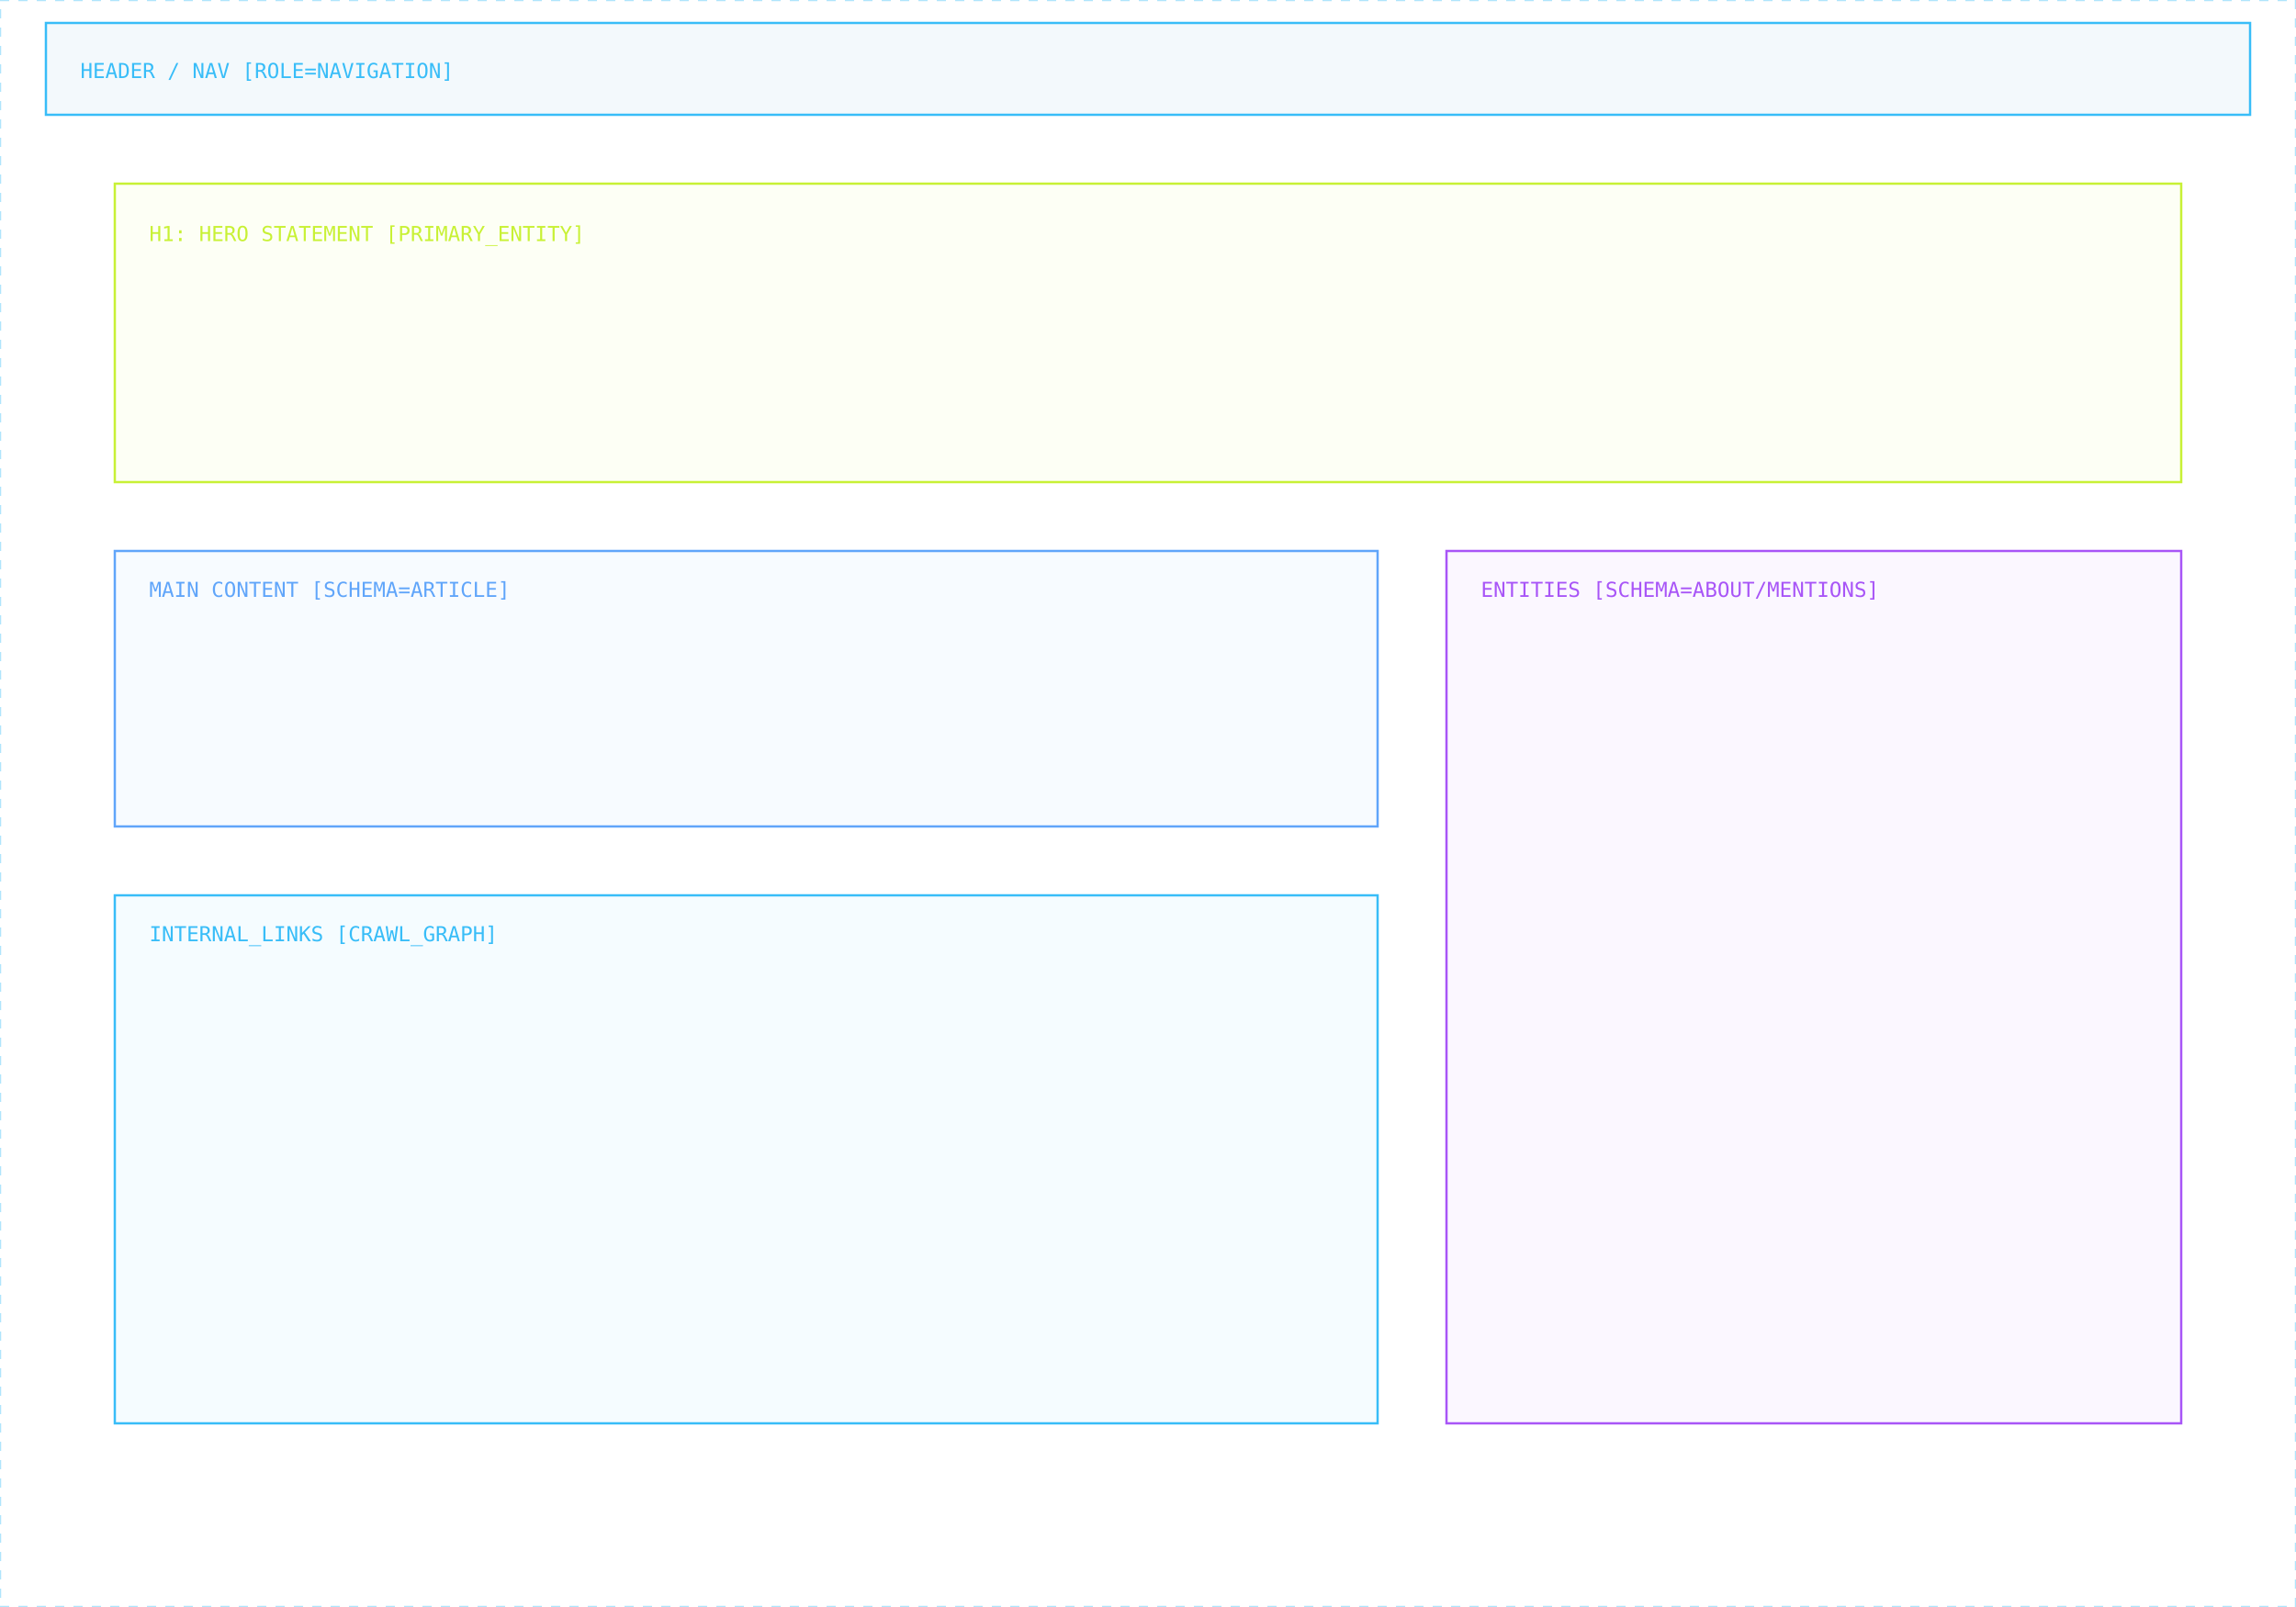
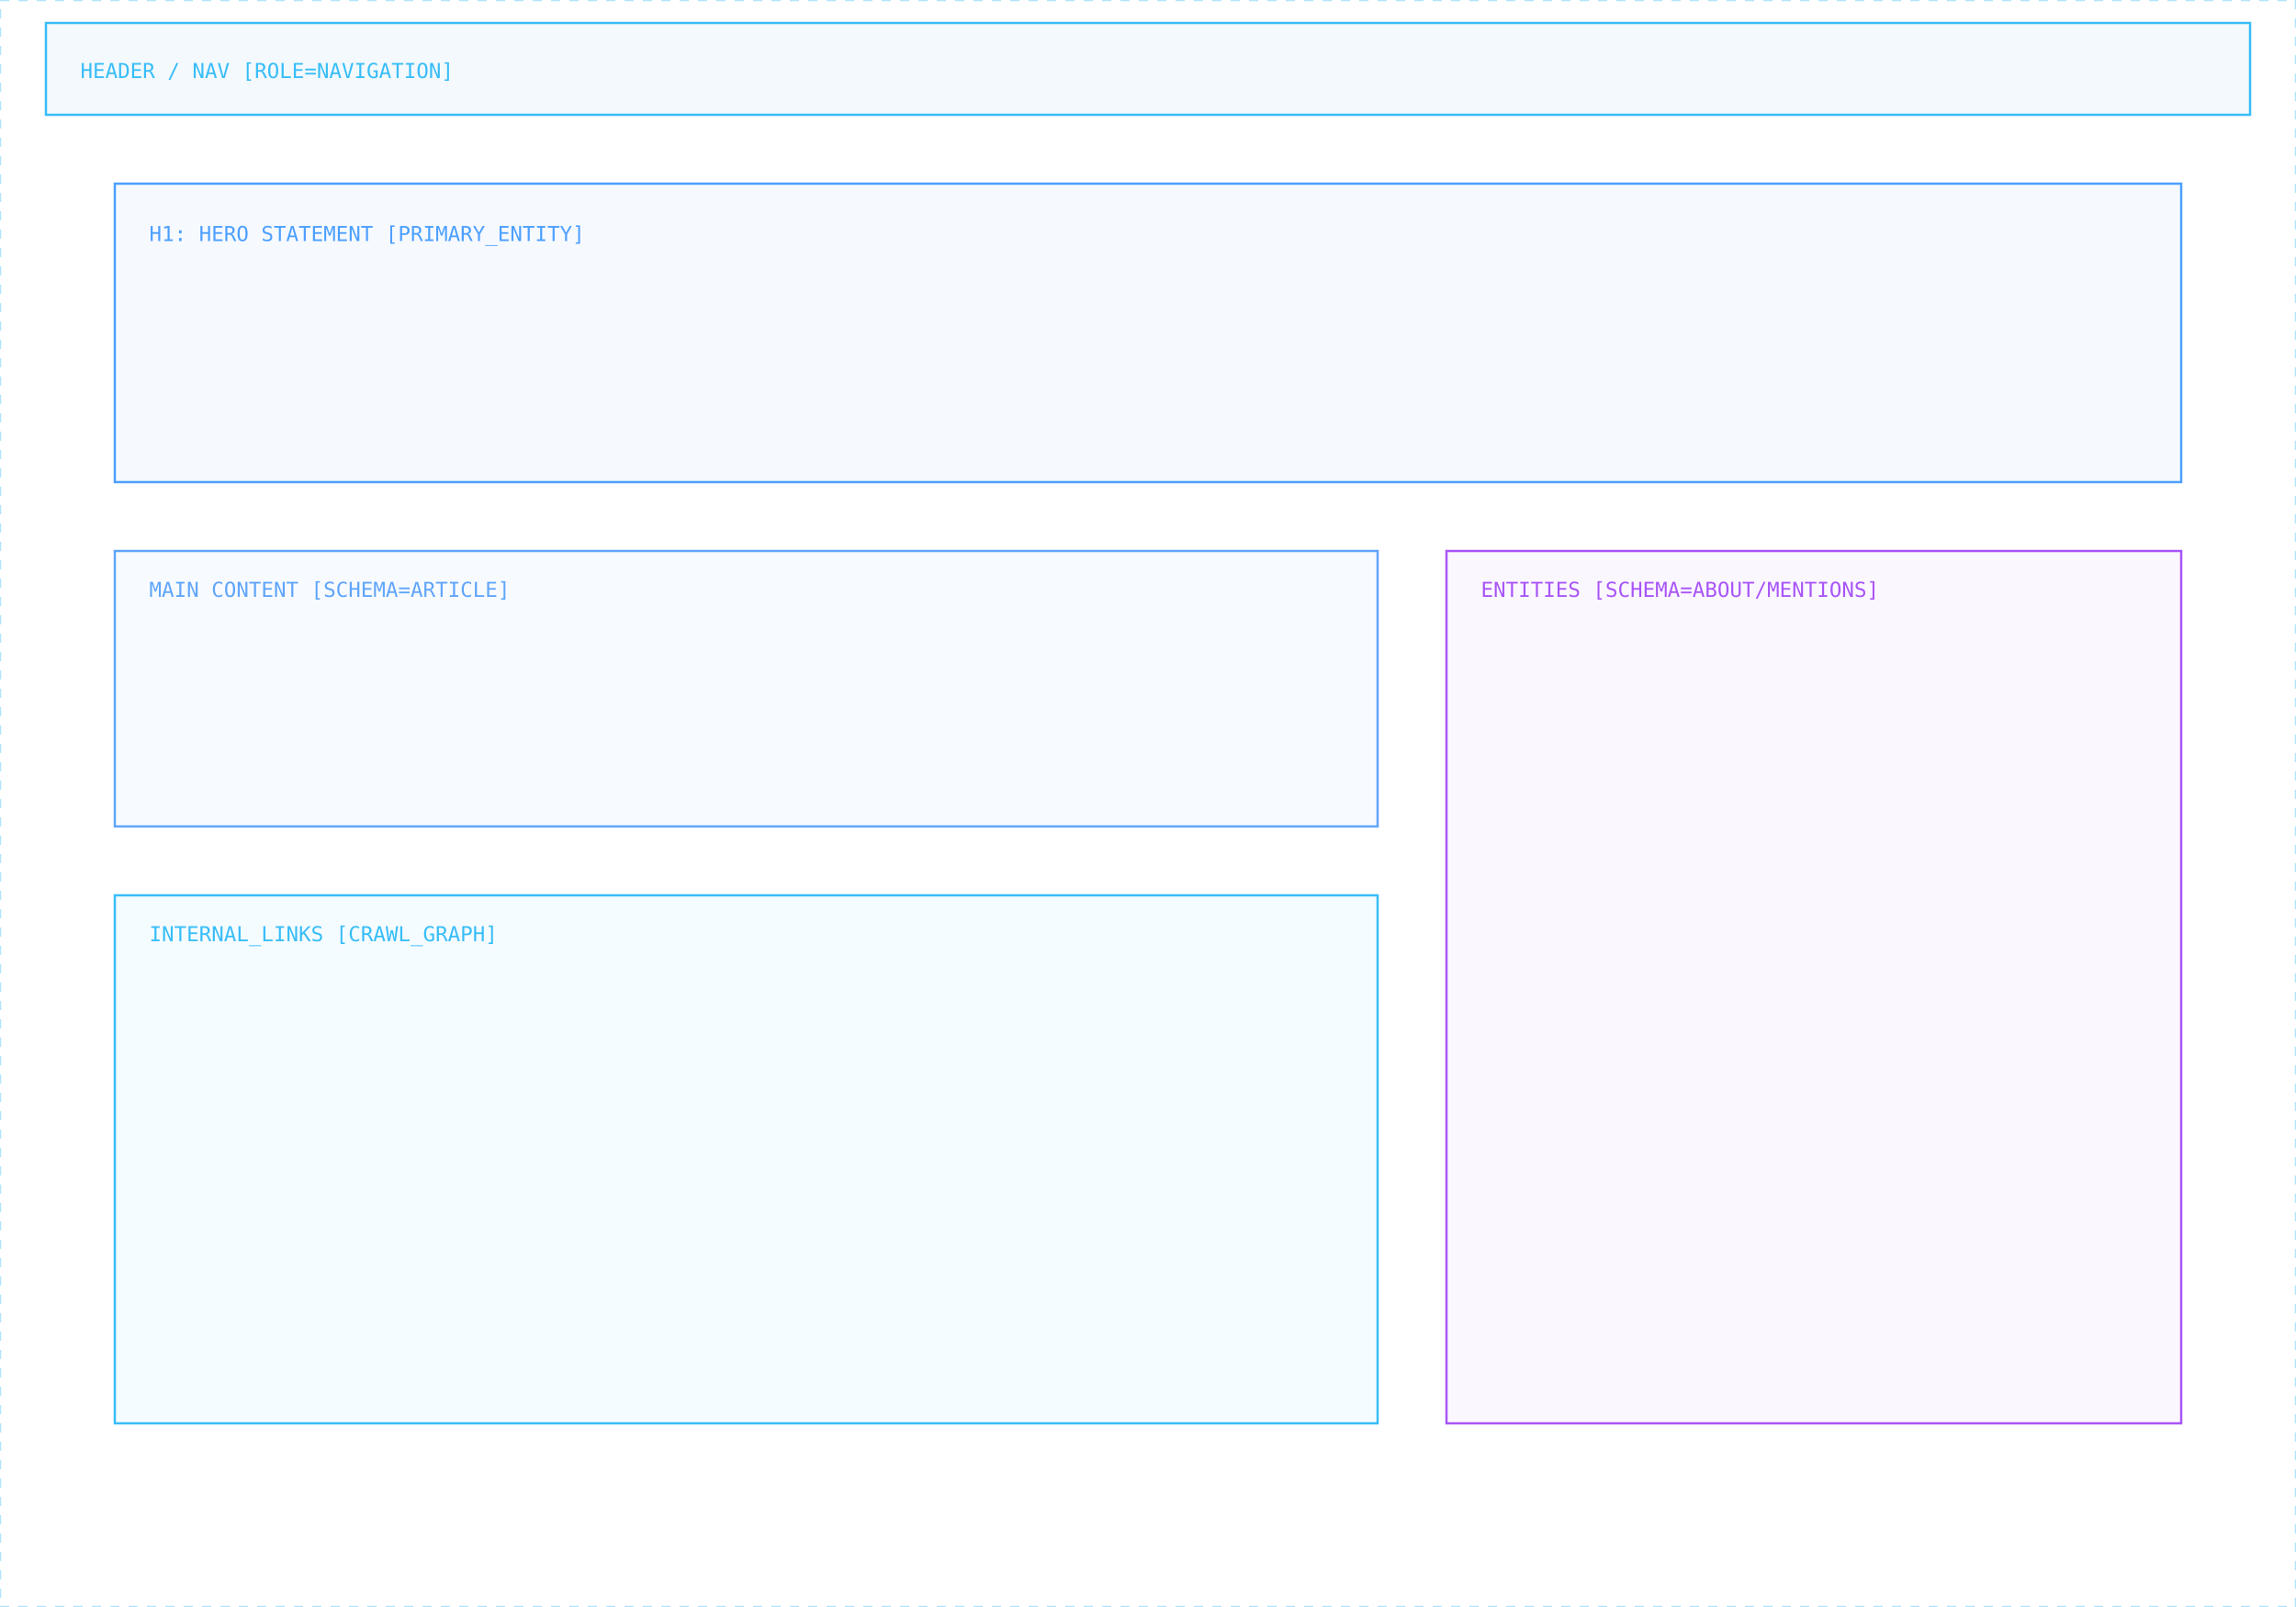
<svg xmlns="http://www.w3.org/2000/svg" width="1000" height="700" viewBox="0 0 1000 700" fill="none">
  <rect width="1000" height="700" fill="none" stroke="#38BDF8" stroke-width="1" stroke-dasharray="4 4" opacity="0.4" />
  <rect x="20" y="10" width="960" height="40" stroke="#38BDF8" stroke-width="1" fill="#0284C7" fill-opacity="0.05" />
  <text x="35" y="34" font-family="monospace" font-size="9" fill="#38BDF8">HEADER / NAV [ROLE=NAVIGATION]</text>
-   <rect x="50" y="80" width="900" height="130" stroke="#C8F135" stroke-width="1" fill="#C8F135" fill-opacity="0.05" />
-   <text x="65" y="105" font-family="monospace" font-size="9" fill="#C8F135">H1: HERO STATEMENT [PRIMARY_ENTITY]</text>
+   <rect x="50" y="80" width="900" height="130" stroke="#4D9FFF" stroke-width="1" fill="#4D9FFF" fill-opacity="0.05" />
+   <text x="65" y="105" font-family="monospace" font-size="9" fill="#4D9FFF">H1: HERO STATEMENT [PRIMARY_ENTITY]</text>
  <rect x="50" y="240" width="550" height="120" stroke="#60A5FA" stroke-width="1" fill="#60A5FA" fill-opacity="0.05" />
  <text x="65" y="260" font-family="monospace" font-size="9" fill="#60A5FA">MAIN CONTENT [SCHEMA=ARTICLE]</text>
  <rect x="630" y="240" width="320" height="380" stroke="#A855F7" stroke-width="1" fill="#A855F7" fill-opacity="0.05" />
  <text x="645" y="260" font-family="monospace" font-size="9" fill="#A855F7">ENTITIES [SCHEMA=ABOUT/MENTIONS]</text>
  <rect x="50" y="390" width="550" height="230" stroke="#38BDF8" stroke-width="1" fill="#38BDF8" fill-opacity="0.05" />
  <text x="65" y="410" font-family="monospace" font-size="9" fill="#38BDF8">INTERNAL_LINKS [CRAWL_GRAPH]</text>
</svg>
